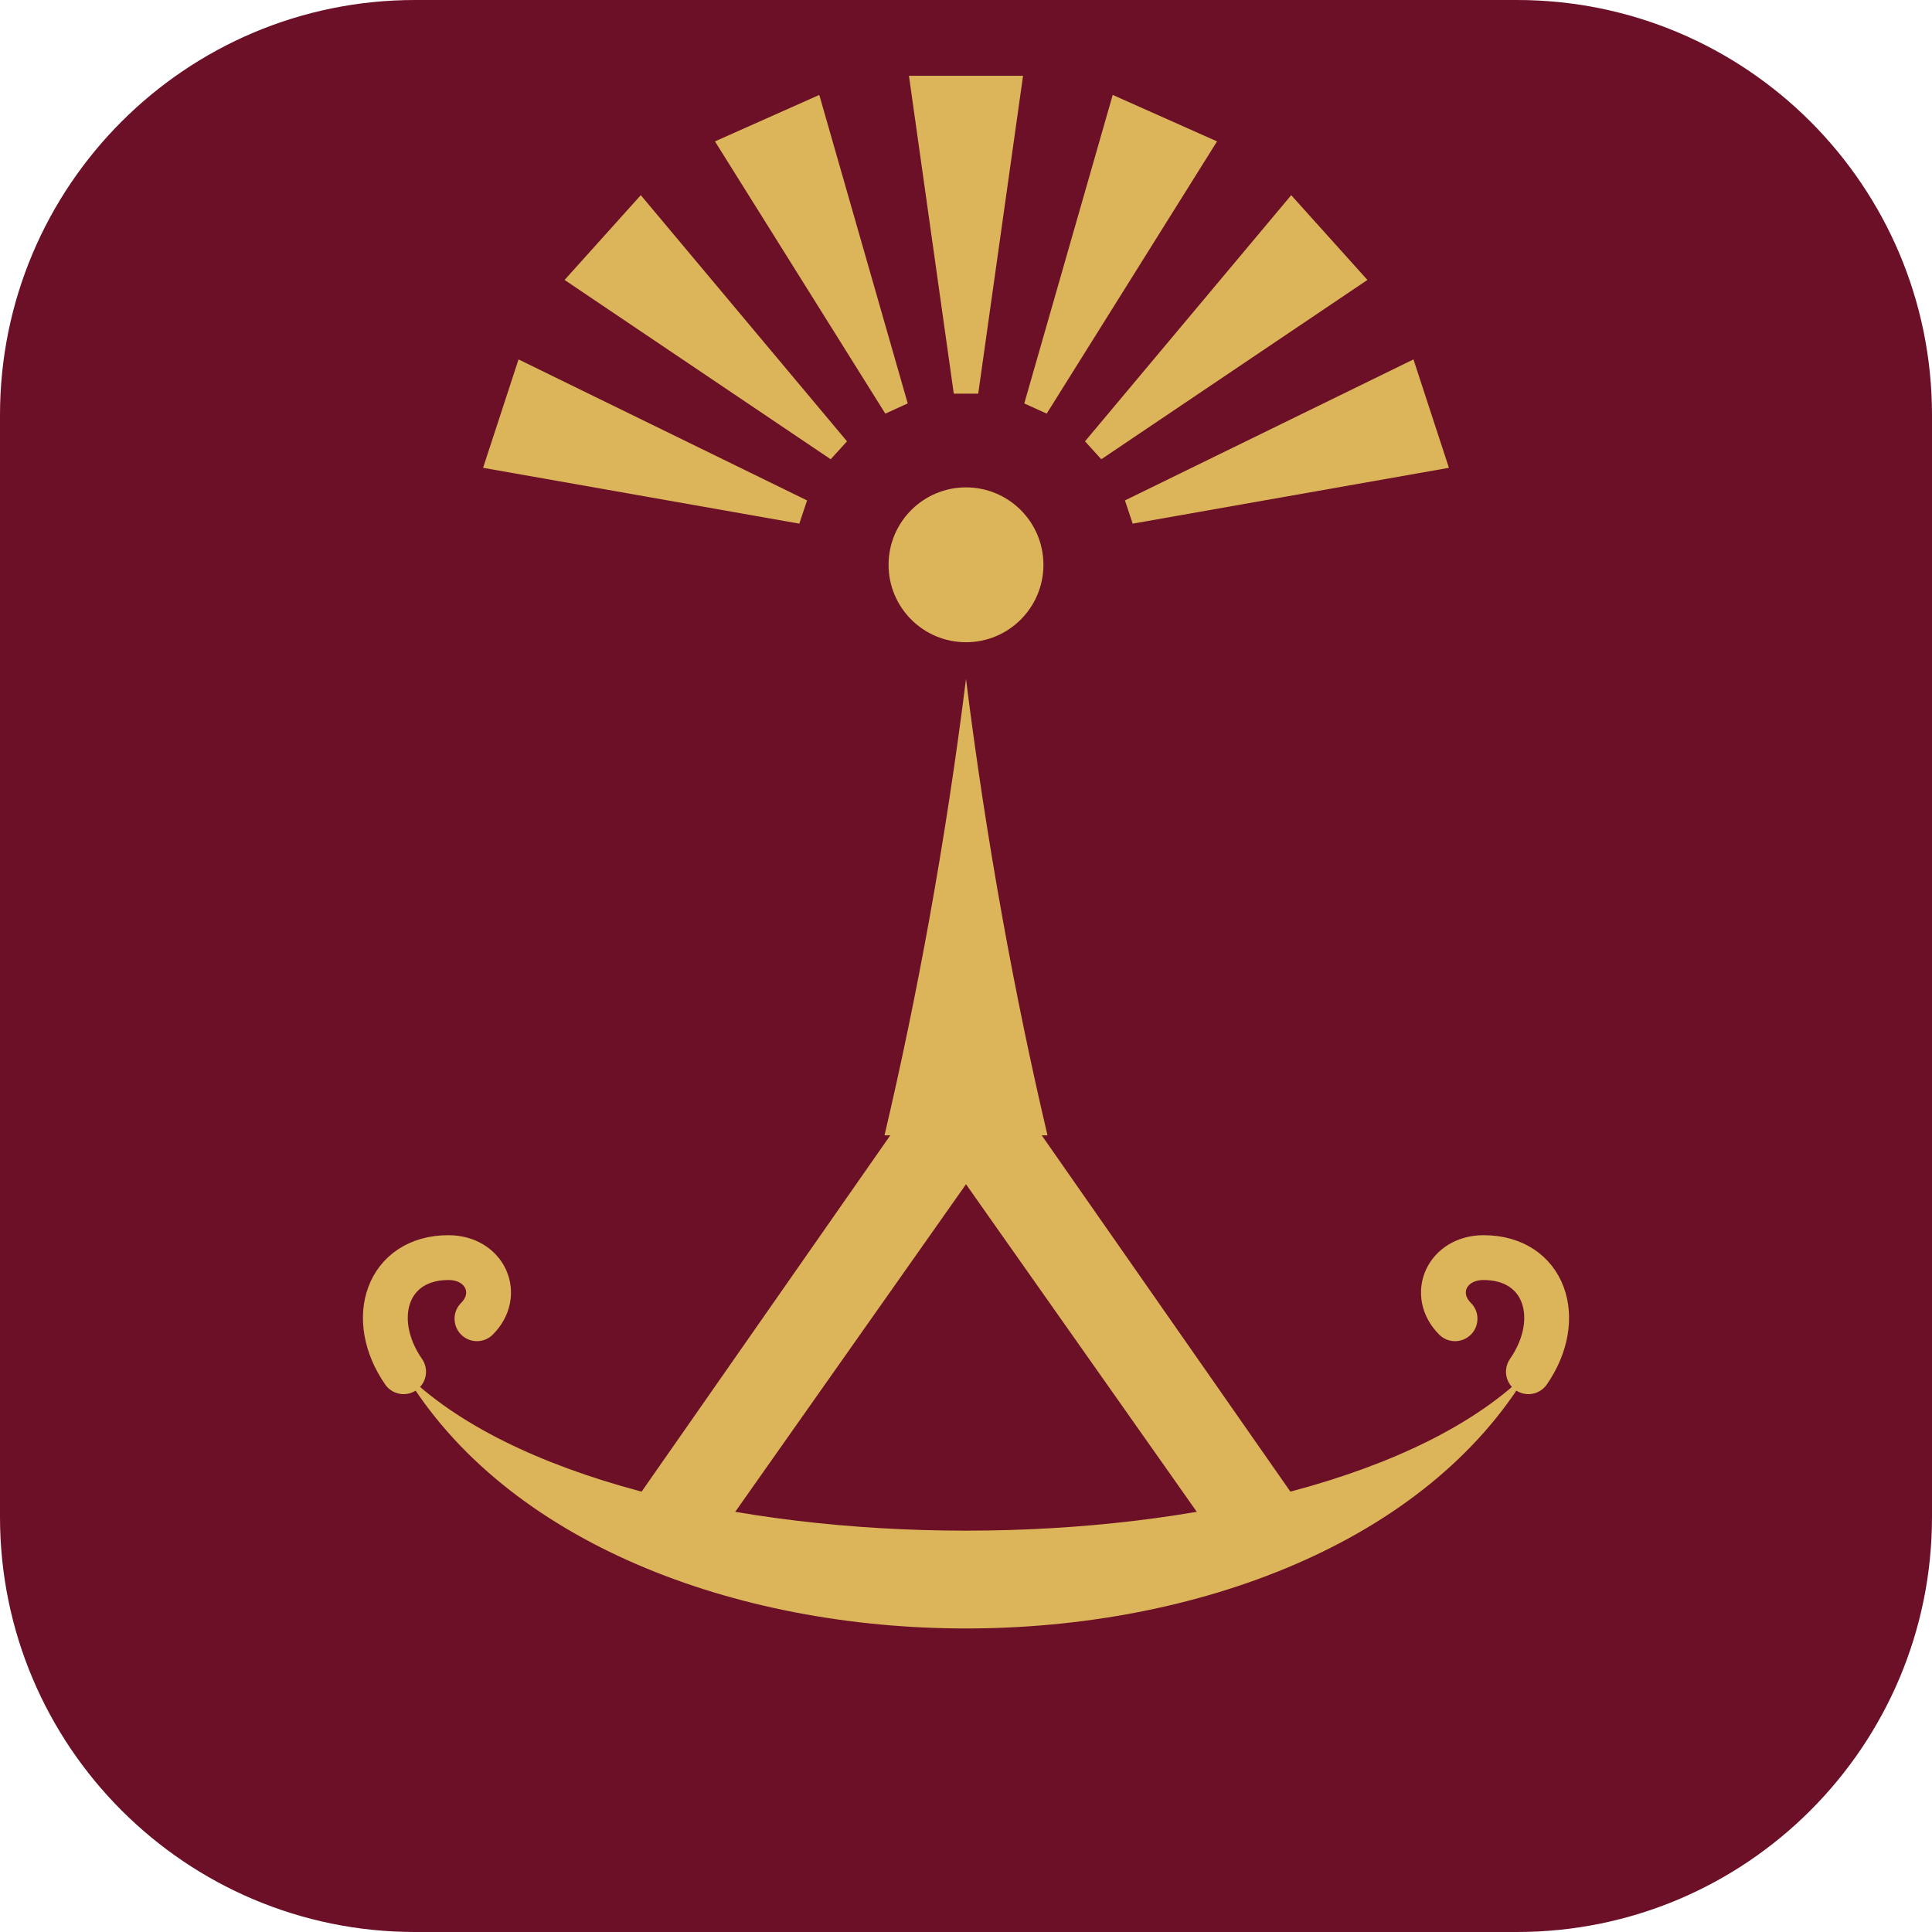
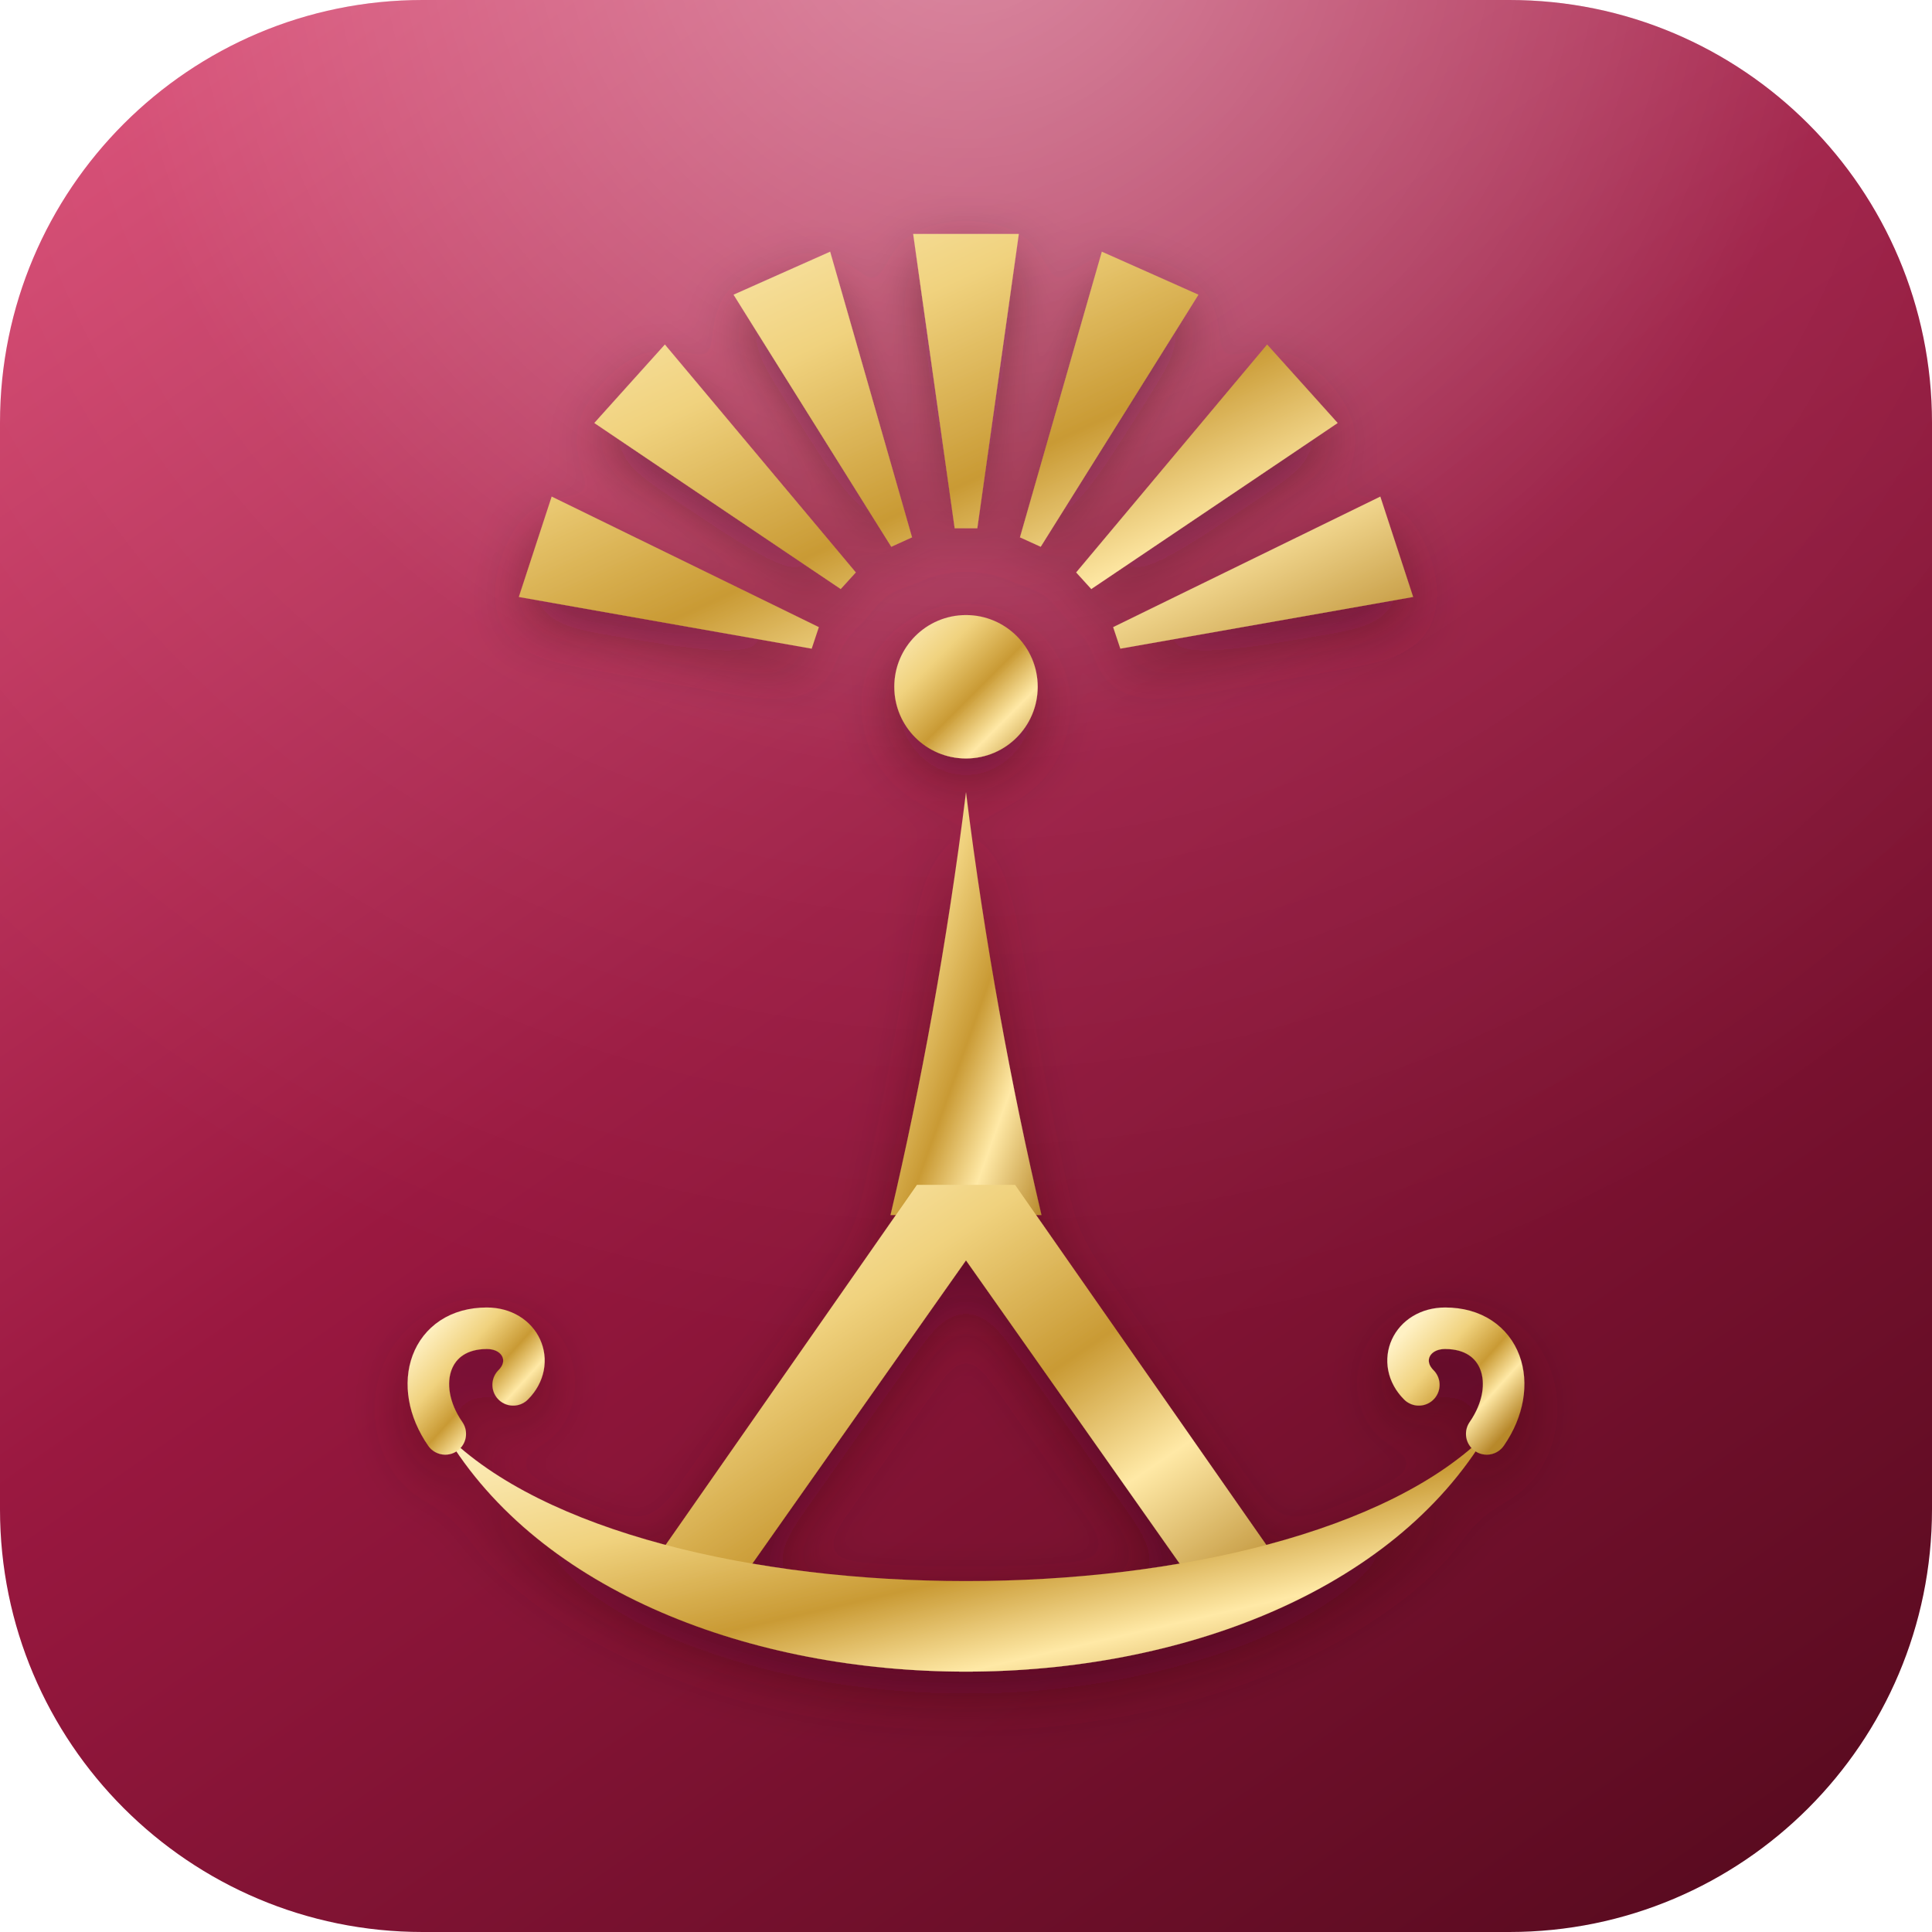
<svg xmlns="http://www.w3.org/2000/svg" viewBox="0 0 512 512">
-   <rect width="512" height="512" rx="110" fill="#6b1027" />
-   <g fill="#dcb45a" transform="translate(256 262) scale(1.08) translate(-256 -270)">
-     <path d="M217.0 150.2 L146.2 115.6 L137.5 142.2 L215.1 155.9 Z M226.8 135.7 L176.2 75.3 L157.5 96.1 L222.8 140.1 Z M241.7 126.4 L220.0 50.7 L194.4 62.1 L236.2 128.9 Z M259.0 124.0 L270.0 46.0 L242.0 46.0 L253.0 124.0 Z M275.8 128.9 L317.6 62.1 L292.0 50.7 L270.3 126.4 Z M289.2 140.1 L354.5 96.1 L335.8 75.3 L285.2 135.7 Z M296.9 155.9 L374.5 142.2 L365.8 115.6 L295.0 150.2 Z" />
-     <path d="M256 166 m-19 0 a19 19 0 1 0 38 0 a19 19 0 1 0 -38 0 Z" />
-     <path d="M256 194 C261 234 268 272 276 306 L236 306 C244 272 251 234 256 194 Z" />
-     <path d="M243 298 L176 394 L194 406 L256 318 L318 406 L336 394 L269 298 Z" />
-     <path d="M118 364 C168 448 344 448 394 364 C342 416 170 416 118 364 Z" />
-     <path d="M118 364 c-9 -13 -4 -28 11 -28 c9 0 13 9 7 15" fill="none" stroke="#dcb45a" stroke-width="11" stroke-linecap="round" />
-     <path d="M394 364 c9 -13 4 -28 -11 -28 c-9 0 -13 9 -7 15" fill="none" stroke="#dcb45a" stroke-width="11" stroke-linecap="round" />
+   <defs>
+     <linearGradient id="bg" x1="0.15" y1="0" x2="0.85" y2="1">
+       <stop offset="0" stop-color="#d4466f" />
+       <stop offset=".45" stop-color="#9a1840" />
+       <stop offset="1" stop-color="#5a0b20" />
+     </linearGradient>
+     <radialGradient id="shine" cx=".5" cy="-.05" r=".75">
+       <stop offset="0" stop-color="#fff" stop-opacity=".42" />
+       <stop offset=".6" stop-color="#fff" stop-opacity=".06" />
+       <stop offset="1" stop-color="#fff" stop-opacity="0" />
+     </radialGradient>
+     <linearGradient id="foil" x1="0" y1="0" x2="1" y2="1">
+       <stop offset="0" stop-color="#fff1c4" />
+       <stop offset=".3" stop-color="#f0d27e" />
+       <stop offset=".55" stop-color="#c99a34" />
+       <stop offset=".75" stop-color="#ffe9a6" />
+       <stop offset="1" stop-color="#b8892c" />
+     </linearGradient>
+     <filter id="sh" x="-20%" y="-20%" width="140%" height="140%">
+       <feDropShadow dx="0" dy="6" stdDeviation="8" flood-color="#3a0613" flood-opacity=".45" />
+     </filter>
+   </defs>
+   <rect width="512" height="512" rx="112" fill="url(#bg)" />
+   <rect width="512" height="512" rx="112" fill="url(#shine)" />
+   <g filter="url(#sh)" transform="translate(256 262) scale(1) translate(-256 -246)">
+     <g fill="url(#foil)">
+       <path d="M217.0 150.2 L146.2 115.6 L137.5 142.2 L215.1 155.9 Z M226.8 135.7 L176.2 75.3 L157.5 96.1 L222.8 140.1 Z M241.7 126.4 L220.0 50.7 L194.4 62.1 L236.2 128.9 Z M259.0 124.0 L270.0 46.0 L242.0 46.0 L253.0 124.0 Z M275.8 128.9 L317.6 62.1 L292.0 50.7 L270.3 126.4 Z M289.2 140.1 L354.5 96.1 L335.8 75.3 L285.2 135.7 Z M296.9 155.9 L374.5 142.2 L365.8 115.6 L295.0 150.2 Z" />
+       <path d="M256 166 m-19 0 a19 19 0 1 0 38 0 a19 19 0 1 0 -38 0 Z" />
+       <path d="M256 194 C261 234 268 272 276 306 L236 306 C244 272 251 234 256 194 Z" />
+       <path d="M243 298 L176 394 L194 406 L256 318 L318 406 L336 394 L269 298 Z" />
+       <path d="M118 364 C168 448 344 448 394 364 C342 416 170 416 118 364 Z" />
+       <path d="M118 364 c-9 -13 -4 -28 11 -28 c9 0 13 9 7 15" fill="none" stroke="url(#foil)" stroke-width="11" stroke-linecap="round" />
+       <path d="M394 364 c9 -13 4 -28 -11 -28 c-9 0 -13 9 -7 15" fill="none" stroke="url(#foil)" stroke-width="11" stroke-linecap="round" />
+     </g>
  </g>
</svg>
